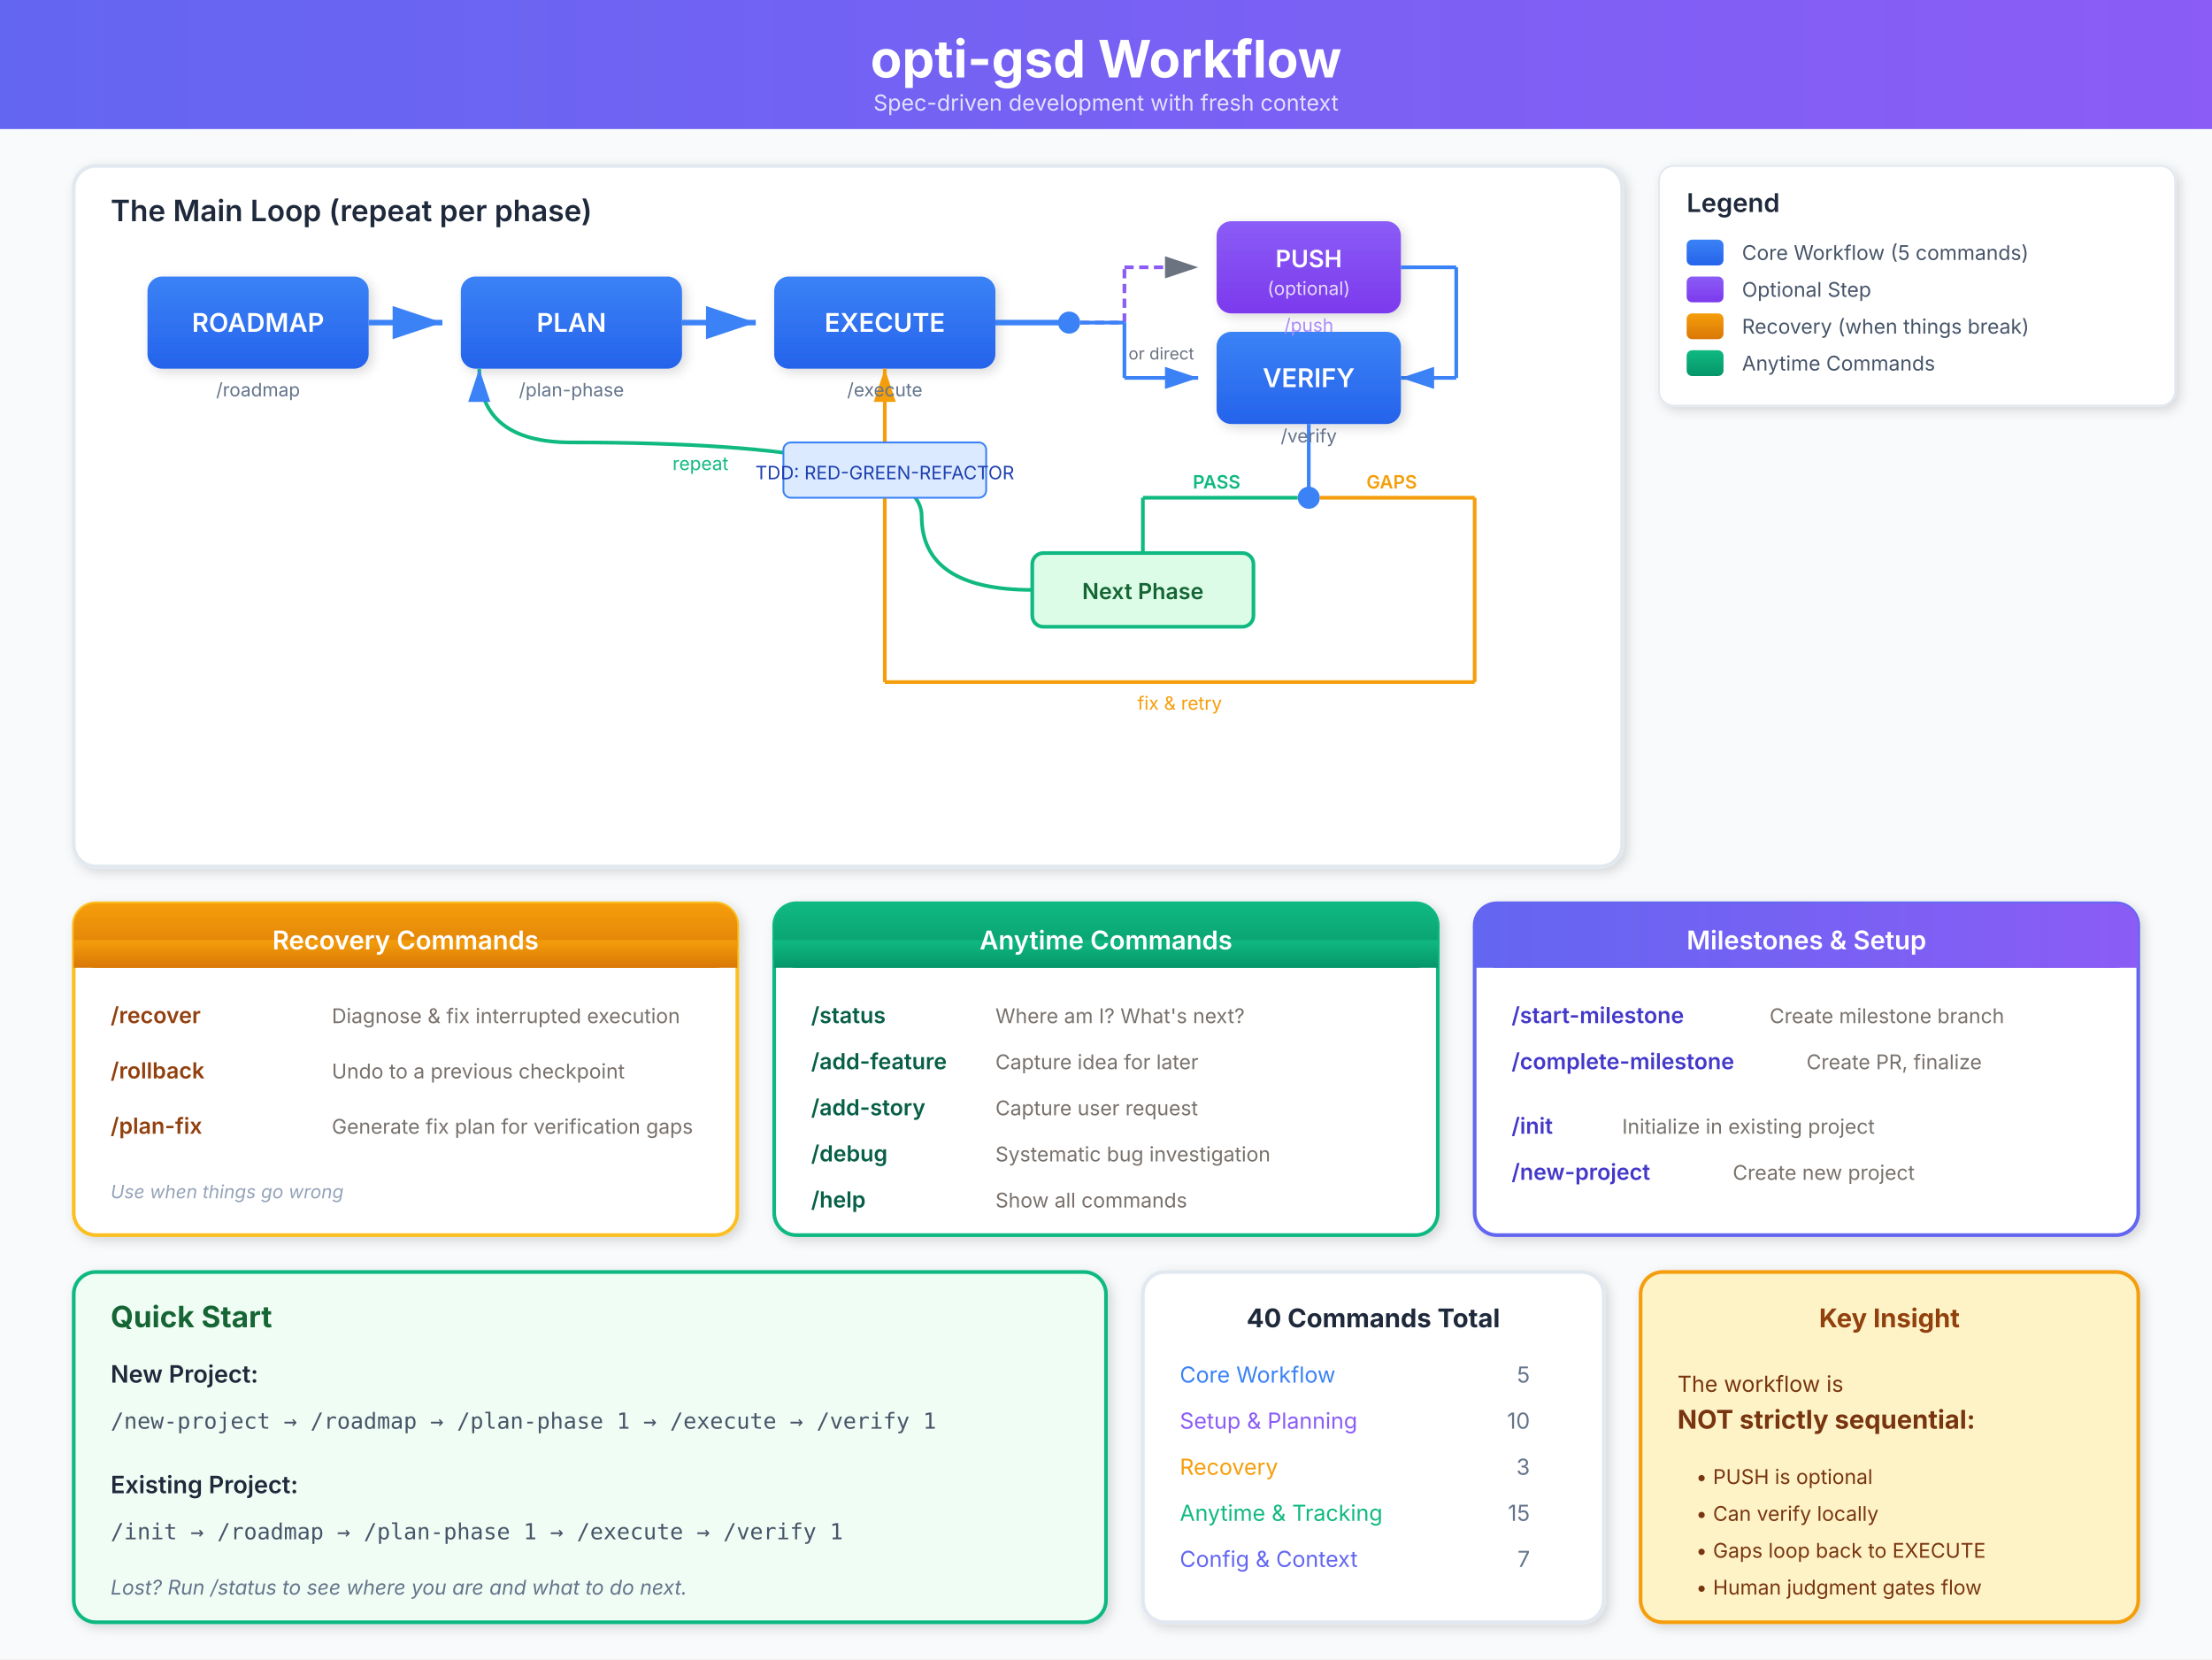
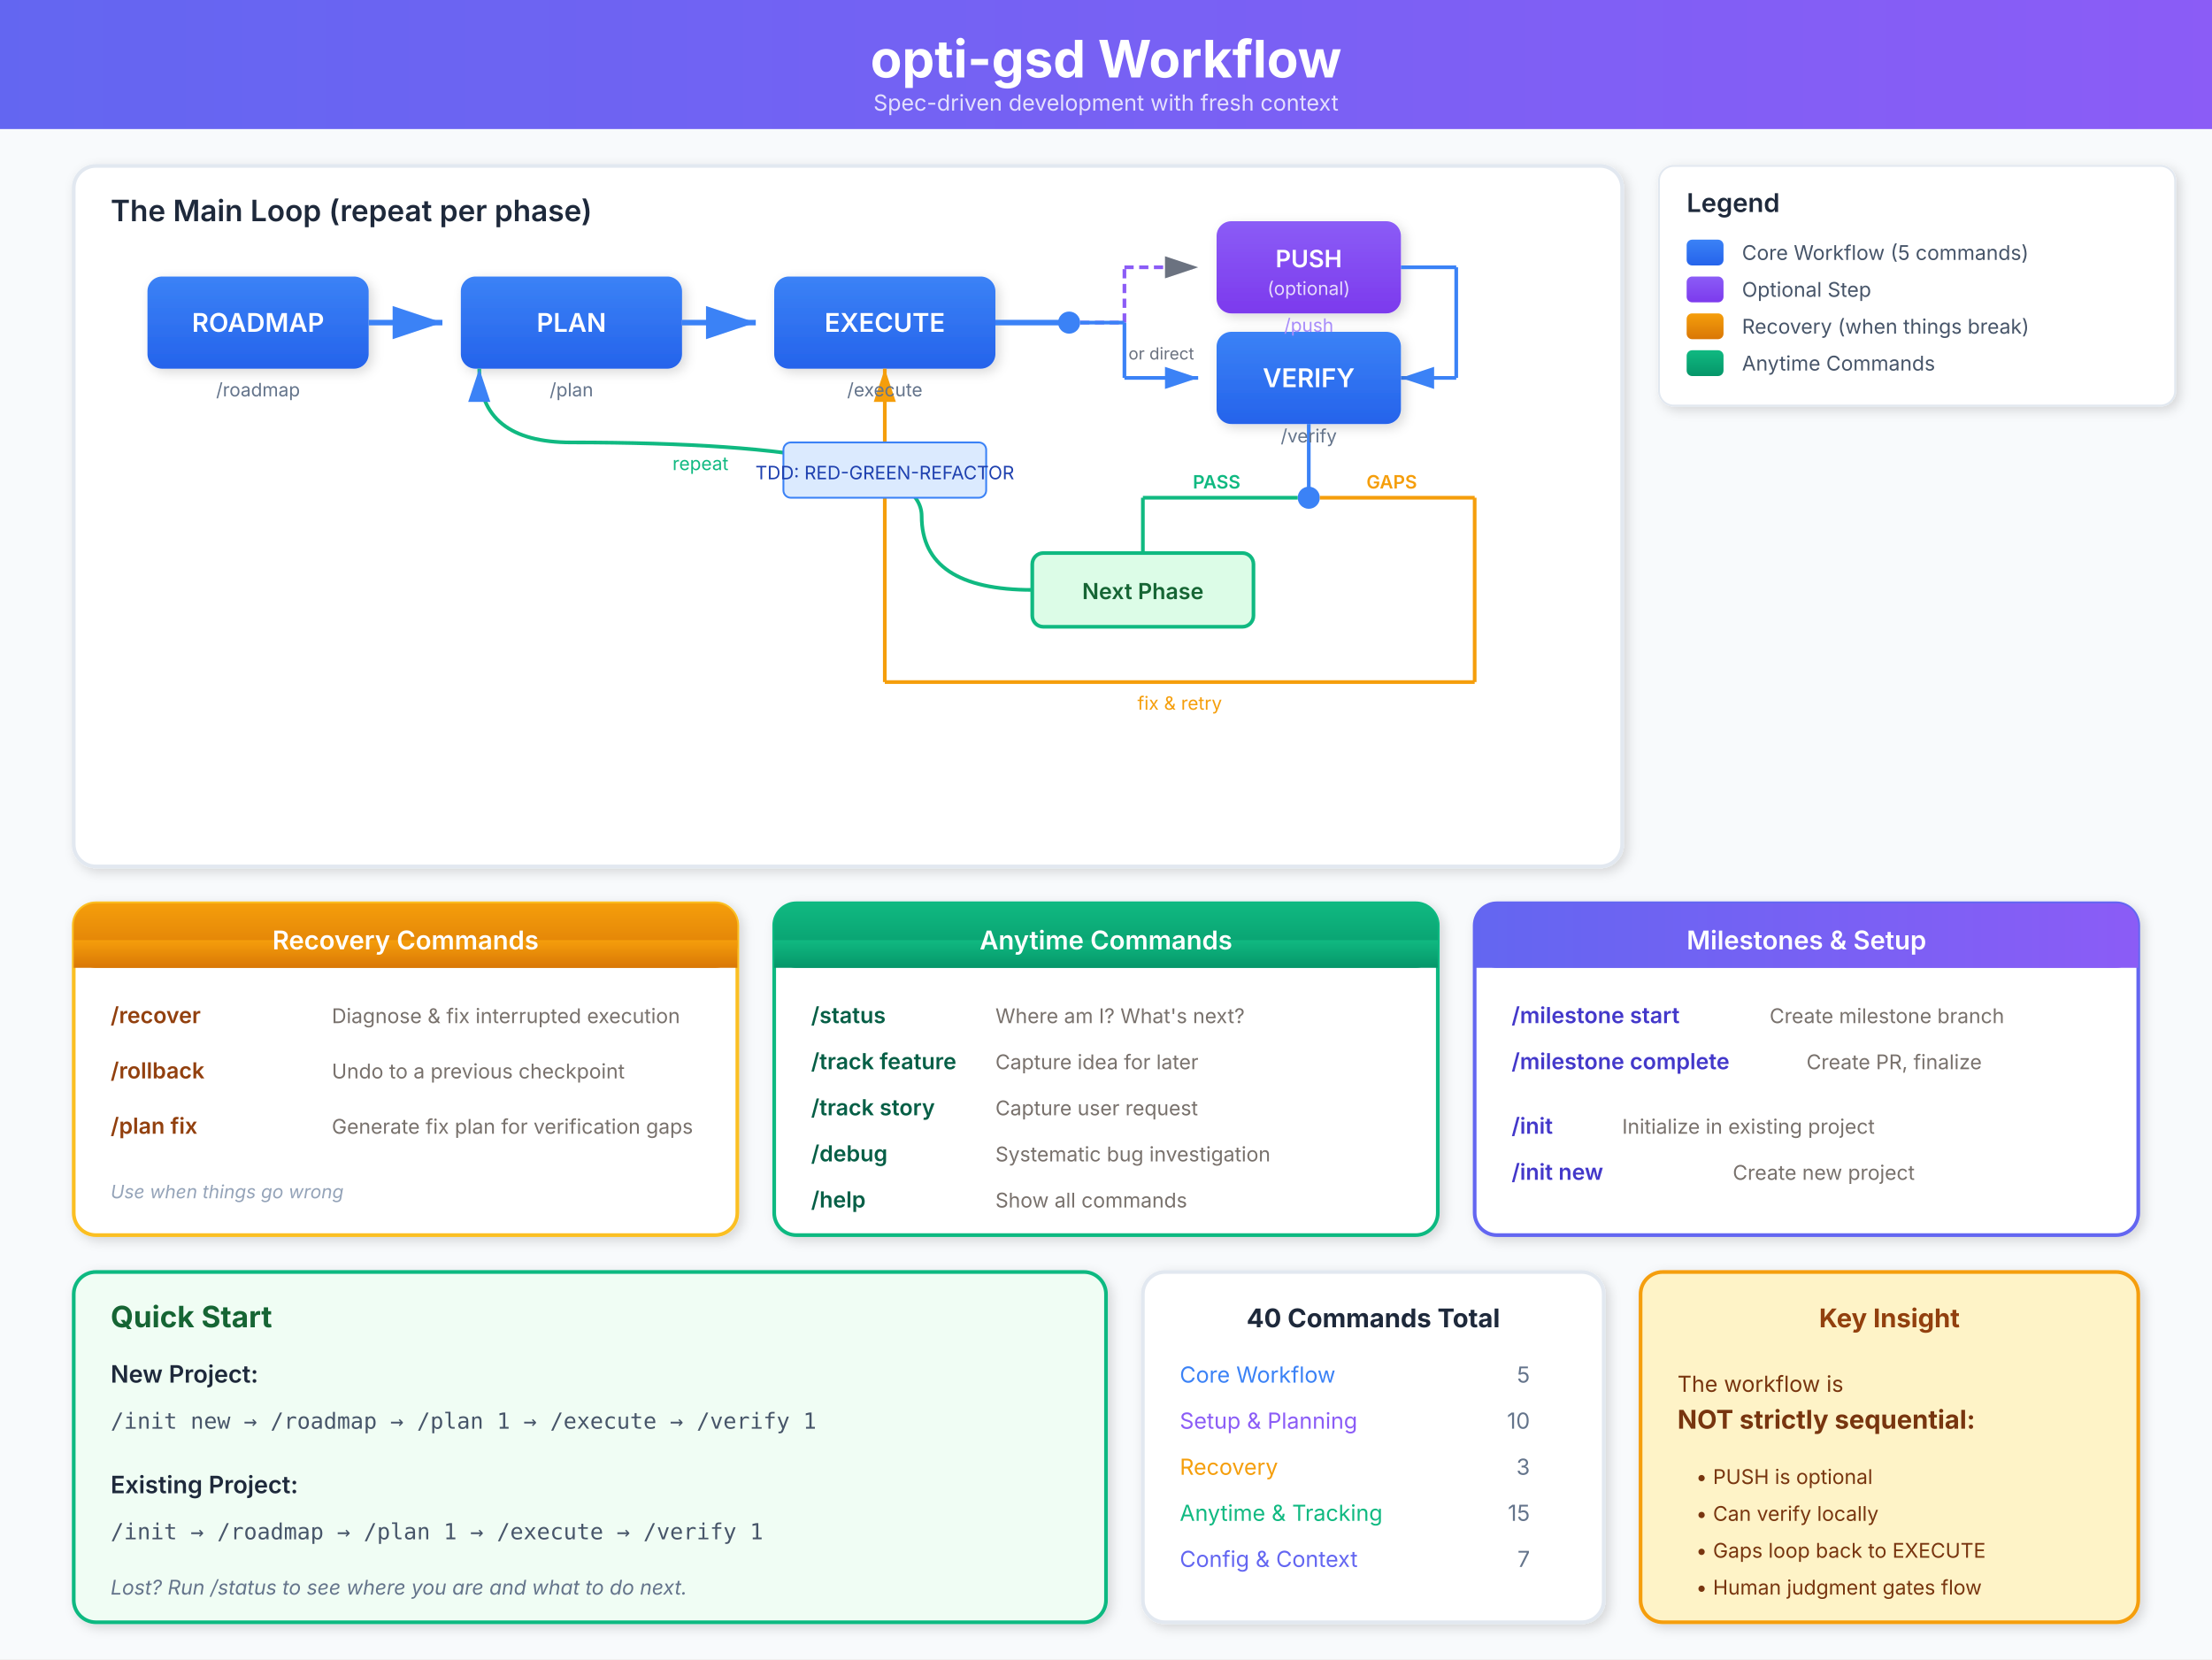
<svg xmlns="http://www.w3.org/2000/svg" viewBox="0 0 1200 900" font-family="system-ui, -apple-system, sans-serif">
  <defs>
    <linearGradient id="headerGrad" x1="0%" y1="0%" x2="100%" y2="0%">
      <stop offset="0%" style="stop-color:#6366f1" />
      <stop offset="100%" style="stop-color:#8b5cf6" />
    </linearGradient>
    <linearGradient id="coreGrad" x1="0%" y1="0%" x2="0%" y2="100%">
      <stop offset="0%" style="stop-color:#3b82f6" />
      <stop offset="100%" style="stop-color:#2563eb" />
    </linearGradient>
    <linearGradient id="optionalGrad" x1="0%" y1="0%" x2="0%" y2="100%">
      <stop offset="0%" style="stop-color:#8b5cf6" />
      <stop offset="100%" style="stop-color:#7c3aed" />
    </linearGradient>
    <linearGradient id="recoveryGrad" x1="0%" y1="0%" x2="0%" y2="100%">
      <stop offset="0%" style="stop-color:#f59e0b" />
      <stop offset="100%" style="stop-color:#d97706" />
    </linearGradient>
    <linearGradient id="anytimeGrad" x1="0%" y1="0%" x2="0%" y2="100%">
      <stop offset="0%" style="stop-color:#10b981" />
      <stop offset="100%" style="stop-color:#059669" />
    </linearGradient>
    <marker id="arrowBlue" markerWidth="10" markerHeight="10" refX="9" refY="3" orient="auto" markerUnits="strokeWidth">
      <path d="M0,0 L0,6 L9,3 z" fill="#3b82f6" />
    </marker>
    <marker id="arrowGray" markerWidth="10" markerHeight="10" refX="9" refY="3" orient="auto" markerUnits="strokeWidth">
      <path d="M0,0 L0,6 L9,3 z" fill="#6b7280" />
    </marker>
    <marker id="arrowOrange" markerWidth="10" markerHeight="10" refX="9" refY="3" orient="auto" markerUnits="strokeWidth">
      <path d="M0,0 L0,6 L9,3 z" fill="#f59e0b" />
    </marker>
    <filter id="shadow" x="-20%" y="-20%" width="140%" height="140%">
      <feDropShadow dx="2" dy="2" stdDeviation="3" flood-opacity="0.15" />
    </filter>
  </defs>
  <rect width="1200" height="900" fill="#f8fafc" />
  <rect x="0" y="0" width="1200" height="70" fill="url(#headerGrad)" />
  <text x="600" y="42" text-anchor="middle" fill="white" font-size="28" font-weight="bold">opti-gsd Workflow</text>
  <text x="600" y="60" text-anchor="middle" fill="rgba(255,255,255,0.8)" font-size="12">Spec-driven development with fresh context</text>
  <g transform="translate(900, 90)">
    <rect x="0" y="0" width="280" height="130" rx="8" fill="white" stroke="#e2e8f0" filter="url(#shadow)" />
    <text x="15" y="25" font-size="14" font-weight="600" fill="#1e293b">Legend</text>
    <rect x="15" y="40" width="20" height="14" rx="3" fill="url(#coreGrad)" />
    <text x="45" y="51" font-size="11" fill="#475569">Core Workflow (5 commands)</text>
    <rect x="15" y="60" width="20" height="14" rx="3" fill="url(#optionalGrad)" />
    <text x="45" y="71" font-size="11" fill="#475569">Optional Step</text>
    <rect x="15" y="80" width="20" height="14" rx="3" fill="url(#recoveryGrad)" />
    <text x="45" y="91" font-size="11" fill="#475569">Recovery (when things break)</text>
    <rect x="15" y="100" width="20" height="14" rx="3" fill="url(#anytimeGrad)" />
    <text x="45" y="111" font-size="11" fill="#475569">Anytime Commands</text>
  </g>
  <rect x="40" y="90" width="840" height="380" rx="12" fill="white" stroke="#e2e8f0" stroke-width="2" filter="url(#shadow)" />
  <text x="60" y="120" font-size="16" font-weight="600" fill="#1e293b">The Main Loop (repeat per phase)</text>
  <rect x="80" y="150" width="120" height="50" rx="8" fill="url(#coreGrad)" filter="url(#shadow)" />
  <text x="140" y="180" text-anchor="middle" fill="white" font-size="14" font-weight="600">ROADMAP</text>
  <line x1="200" y1="175" x2="240" y2="175" stroke="#3b82f6" stroke-width="3" marker-end="url(#arrowBlue)" />
  <rect x="250" y="150" width="120" height="50" rx="8" fill="url(#coreGrad)" filter="url(#shadow)" />
  <text x="310" y="180" text-anchor="middle" fill="white" font-size="14" font-weight="600">PLAN</text>
  <line x1="370" y1="175" x2="410" y2="175" stroke="#3b82f6" stroke-width="3" marker-end="url(#arrowBlue)" />
  <rect x="420" y="150" width="120" height="50" rx="8" fill="url(#coreGrad)" filter="url(#shadow)" />
  <text x="480" y="180" text-anchor="middle" fill="white" font-size="14" font-weight="600">EXECUTE</text>
  <line x1="540" y1="175" x2="580" y2="175" stroke="#3b82f6" stroke-width="3" />
  <circle cx="580" cy="175" r="6" fill="#3b82f6" />
  <line x1="586" y1="175" x2="610" y2="175" stroke="#8b5cf6" stroke-width="2" stroke-dasharray="5,3" />
  <line x1="610" y1="175" x2="610" y2="145" stroke="#8b5cf6" stroke-width="2" stroke-dasharray="5,3" />
  <line x1="610" y1="145" x2="650" y2="145" stroke="#8b5cf6" stroke-width="2" stroke-dasharray="5,3" marker-end="url(#arrowGray)" />
  <rect x="660" y="120" width="100" height="50" rx="8" fill="url(#optionalGrad)" filter="url(#shadow)" />
  <text x="710" y="145" text-anchor="middle" fill="white" font-size="13" font-weight="600">PUSH</text>
  <text x="710" y="160" text-anchor="middle" fill="rgba(255,255,255,0.8)" font-size="10">(optional)</text>
  <line x1="760" y1="145" x2="790" y2="145" stroke="#3b82f6" stroke-width="2" />
  <line x1="790" y1="145" x2="790" y2="205" stroke="#3b82f6" stroke-width="2" />
  <line x1="790" y1="205" x2="760" y2="205" stroke="#3b82f6" stroke-width="2" marker-end="url(#arrowBlue)" />
  <line x1="586" y1="175" x2="610" y2="175" stroke="#3b82f6" stroke-width="2" />
  <line x1="610" y1="175" x2="610" y2="205" stroke="#3b82f6" stroke-width="2" />
  <line x1="610" y1="205" x2="650" y2="205" stroke="#3b82f6" stroke-width="2" marker-end="url(#arrowBlue)" />
  <text x="630" y="195" text-anchor="middle" fill="#6b7280" font-size="9">or direct</text>
  <rect x="660" y="180" width="100" height="50" rx="8" fill="url(#coreGrad)" filter="url(#shadow)" />
  <text x="710" y="210" text-anchor="middle" fill="white" font-size="14" font-weight="600">VERIFY</text>
  <line x1="710" y1="230" x2="710" y2="270" stroke="#3b82f6" stroke-width="2" />
  <circle cx="710" cy="270" r="6" fill="#3b82f6" />
  <line x1="704" y1="270" x2="620" y2="270" stroke="#10b981" stroke-width="2" />
  <text x="660" y="265" text-anchor="middle" fill="#10b981" font-size="10" font-weight="600">PASS</text>
  <line x1="620" y1="270" x2="620" y2="320" stroke="#10b981" stroke-width="2" />
  <rect x="560" y="300" width="120" height="40" rx="6" fill="#dcfce7" stroke="#10b981" stroke-width="2" />
  <text x="620" y="325" text-anchor="middle" fill="#166534" font-size="12" font-weight="600">Next Phase</text>
  <path d="M560,320 Q500,320 500,280 Q500,240 310,240 Q260,240 260,200" fill="none" stroke="#10b981" stroke-width="2" marker-end="url(#arrowBlue)" />
  <text x="380" y="255" text-anchor="middle" fill="#10b981" font-size="10">repeat</text>
  <line x1="716" y1="270" x2="800" y2="270" stroke="#f59e0b" stroke-width="2" />
  <text x="755" y="265" text-anchor="middle" fill="#f59e0b" font-size="10" font-weight="600">GAPS</text>
  <line x1="800" y1="270" x2="800" y2="370" stroke="#f59e0b" stroke-width="2" />
  <line x1="800" y1="370" x2="480" y2="370" stroke="#f59e0b" stroke-width="2" />
  <line x1="480" y1="370" x2="480" y2="200" stroke="#f59e0b" stroke-width="2" marker-end="url(#arrowOrange)" />
  <text x="640" y="385" text-anchor="middle" fill="#f59e0b" font-size="10">fix &amp; retry</text>
  <text x="140" y="215" text-anchor="middle" fill="#64748b" font-size="10">/roadmap</text>
-   <text x="310" y="215" text-anchor="middle" fill="#64748b" font-size="10">/plan-phase</text>
+   <text x="310" y="215" text-anchor="middle" fill="#64748b" font-size="10">/plan</text>
  <text x="480" y="215" text-anchor="middle" fill="#64748b" font-size="10">/execute</text>
  <text x="710" y="240" text-anchor="middle" fill="#64748b" font-size="10">/verify</text>
  <text x="710" y="180" text-anchor="middle" fill="#a78bfa" font-size="10">/push</text>
  <rect x="425" y="240" width="110" height="30" rx="4" fill="#dbeafe" stroke="#3b82f6" />
  <text x="480" y="260" text-anchor="middle" fill="#1e40af" font-size="10">TDD: RED-GREEN-REFACTOR</text>
  <rect x="40" y="490" width="360" height="180" rx="12" fill="white" stroke="#fbbf24" stroke-width="2" filter="url(#shadow)" />
  <rect x="40" y="490" width="360" height="35" rx="12" fill="url(#recoveryGrad)" />
  <rect x="40" y="510" width="360" height="15" fill="url(#recoveryGrad)" />
  <text x="220" y="515" text-anchor="middle" fill="white" font-size="14" font-weight="600">Recovery Commands</text>
  <text x="60" y="555" fill="#92400e" font-size="12" font-weight="600">/recover</text>
  <text x="180" y="555" fill="#78716c" font-size="11">Diagnose &amp; fix interrupted execution</text>
  <text x="60" y="585" fill="#92400e" font-size="12" font-weight="600">/rollback</text>
  <text x="180" y="585" fill="#78716c" font-size="11">Undo to a previous checkpoint</text>
-   <text x="60" y="615" fill="#92400e" font-size="12" font-weight="600">/plan-fix</text>
+   <text x="60" y="615" fill="#92400e" font-size="12" font-weight="600">/plan fix</text>
  <text x="180" y="615" fill="#78716c" font-size="11">Generate fix plan for verification gaps</text>
  <text x="60" y="650" fill="#94a3b8" font-size="10" font-style="italic">Use when things go wrong</text>
  <rect x="420" y="490" width="360" height="180" rx="12" fill="white" stroke="#10b981" stroke-width="2" filter="url(#shadow)" />
  <rect x="420" y="490" width="360" height="35" rx="12" fill="url(#anytimeGrad)" />
  <rect x="420" y="510" width="360" height="15" fill="url(#anytimeGrad)" />
  <text x="600" y="515" text-anchor="middle" fill="white" font-size="14" font-weight="600">Anytime Commands</text>
  <text x="440" y="555" fill="#065f46" font-size="12" font-weight="600">/status</text>
  <text x="540" y="555" fill="#78716c" font-size="11">Where am I? What's next?</text>
-   <text x="440" y="580" fill="#065f46" font-size="12" font-weight="600">/add-feature</text>
+   <text x="440" y="580" fill="#065f46" font-size="12" font-weight="600">/track feature</text>
  <text x="540" y="580" fill="#78716c" font-size="11">Capture idea for later</text>
-   <text x="440" y="605" fill="#065f46" font-size="12" font-weight="600">/add-story</text>
+   <text x="440" y="605" fill="#065f46" font-size="12" font-weight="600">/track story</text>
  <text x="540" y="605" fill="#78716c" font-size="11">Capture user request</text>
  <text x="440" y="630" fill="#065f46" font-size="12" font-weight="600">/debug</text>
  <text x="540" y="630" fill="#78716c" font-size="11">Systematic bug investigation</text>
  <text x="440" y="655" fill="#065f46" font-size="12" font-weight="600">/help</text>
  <text x="540" y="655" fill="#78716c" font-size="11">Show all commands</text>
  <rect x="800" y="490" width="360" height="180" rx="12" fill="white" stroke="#6366f1" stroke-width="2" filter="url(#shadow)" />
  <rect x="800" y="490" width="360" height="35" rx="12" fill="url(#headerGrad)" />
  <rect x="800" y="510" width="360" height="15" fill="url(#headerGrad)" />
  <text x="980" y="515" text-anchor="middle" fill="white" font-size="14" font-weight="600">Milestones &amp; Setup</text>
-   <text x="820" y="555" fill="#4338ca" font-size="12" font-weight="600">/start-milestone</text>
+   <text x="820" y="555" fill="#4338ca" font-size="12" font-weight="600">/milestone start</text>
  <text x="960" y="555" fill="#78716c" font-size="11">Create milestone branch</text>
-   <text x="820" y="580" fill="#4338ca" font-size="12" font-weight="600">/complete-milestone</text>
+   <text x="820" y="580" fill="#4338ca" font-size="12" font-weight="600">/milestone complete</text>
  <text x="980" y="580" fill="#78716c" font-size="11">Create PR, finalize</text>
  <text x="820" y="615" fill="#4338ca" font-size="12" font-weight="600">/init</text>
  <text x="880" y="615" fill="#78716c" font-size="11">Initialize in existing project</text>
-   <text x="820" y="640" fill="#4338ca" font-size="12" font-weight="600">/new-project</text>
+   <text x="820" y="640" fill="#4338ca" font-size="12" font-weight="600">/init new</text>
  <text x="940" y="640" fill="#78716c" font-size="11">Create new project</text>
  <rect x="40" y="690" width="560" height="190" rx="12" fill="#f0fdf4" stroke="#10b981" stroke-width="2" filter="url(#shadow)" />
  <text x="60" y="720" fill="#166534" font-size="16" font-weight="700">Quick Start</text>
  <text x="60" y="750" fill="#1e293b" font-size="13" font-weight="600">New Project:</text>
-   <text x="60" y="775" fill="#475569" font-size="12" font-family="monospace">/new-project → /roadmap → /plan-phase 1 → /execute → /verify 1</text>
+   <text x="60" y="775" fill="#475569" font-size="12" font-family="monospace">/init new → /roadmap → /plan 1 → /execute → /verify 1</text>
  <text x="60" y="810" fill="#1e293b" font-size="13" font-weight="600">Existing Project:</text>
-   <text x="60" y="835" fill="#475569" font-size="12" font-family="monospace">/init → /roadmap → /plan-phase 1 → /execute → /verify 1</text>
+   <text x="60" y="835" fill="#475569" font-size="12" font-family="monospace">/init → /roadmap → /plan 1 → /execute → /verify 1</text>
  <text x="60" y="865" fill="#64748b" font-size="11" font-style="italic">Lost? Run /status to see where you are and what to do next.</text>
  <rect x="620" y="690" width="250" height="190" rx="12" fill="white" stroke="#e2e8f0" stroke-width="2" filter="url(#shadow)" />
  <text x="745" y="720" text-anchor="middle" fill="#1e293b" font-size="14" font-weight="700">40 Commands Total</text>
  <text x="640" y="750" fill="#3b82f6" font-size="12">Core Workflow</text>
  <text x="830" y="750" text-anchor="end" fill="#64748b" font-size="12">5</text>
  <text x="640" y="775" fill="#8b5cf6" font-size="12">Setup &amp; Planning</text>
  <text x="830" y="775" text-anchor="end" fill="#64748b" font-size="12">10</text>
  <text x="640" y="800" fill="#f59e0b" font-size="12">Recovery</text>
  <text x="830" y="800" text-anchor="end" fill="#64748b" font-size="12">3</text>
  <text x="640" y="825" fill="#10b981" font-size="12">Anytime &amp; Tracking</text>
  <text x="830" y="825" text-anchor="end" fill="#64748b" font-size="12">15</text>
  <text x="640" y="850" fill="#6366f1" font-size="12">Config &amp; Context</text>
  <text x="830" y="850" text-anchor="end" fill="#64748b" font-size="12">7</text>
  <rect x="890" y="690" width="270" height="190" rx="12" fill="#fef3c7" stroke="#f59e0b" stroke-width="2" filter="url(#shadow)" />
  <text x="1025" y="720" text-anchor="middle" fill="#92400e" font-size="14" font-weight="700">Key Insight</text>
  <text x="910" y="755" fill="#78350f" font-size="12">The workflow is</text>
  <text x="910" y="775" fill="#78350f" font-size="14" font-weight="700">NOT strictly sequential:</text>
  <text x="920" y="805" fill="#78350f" font-size="11">• PUSH is optional</text>
  <text x="920" y="825" fill="#78350f" font-size="11">• Can verify locally</text>
  <text x="920" y="845" fill="#78350f" font-size="11">• Gaps loop back to EXECUTE</text>
  <text x="920" y="865" fill="#78350f" font-size="11">• Human judgment gates flow</text>
</svg>
